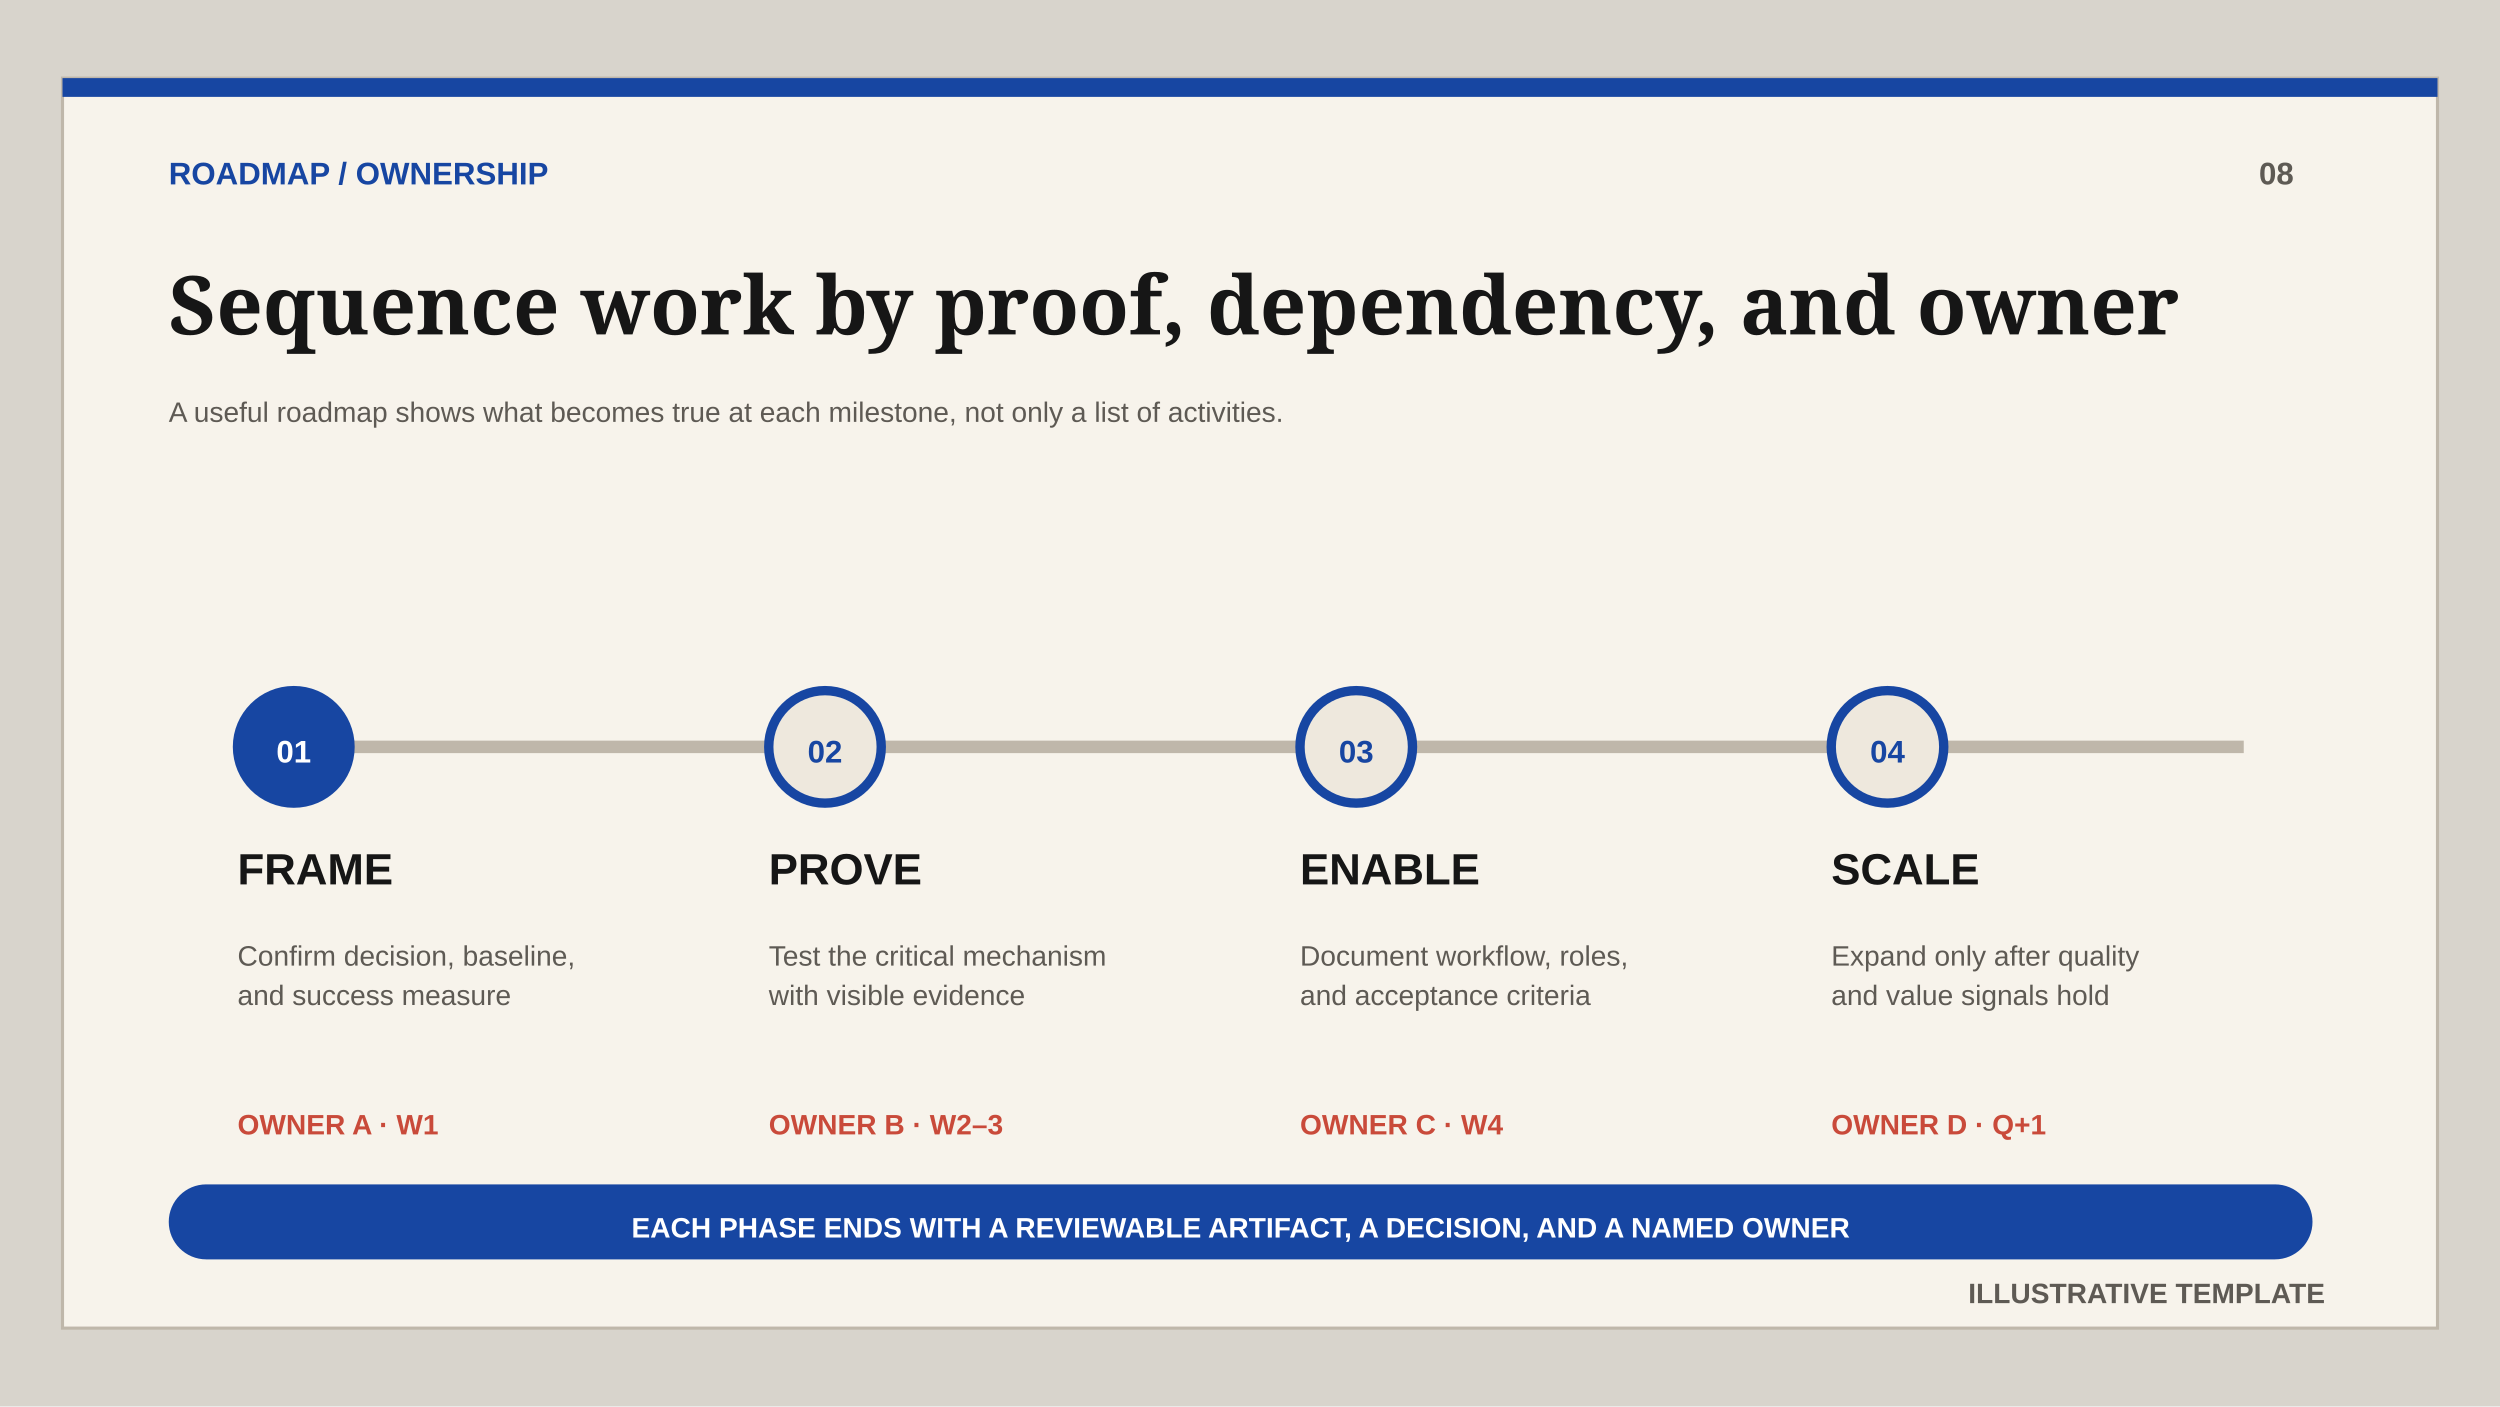
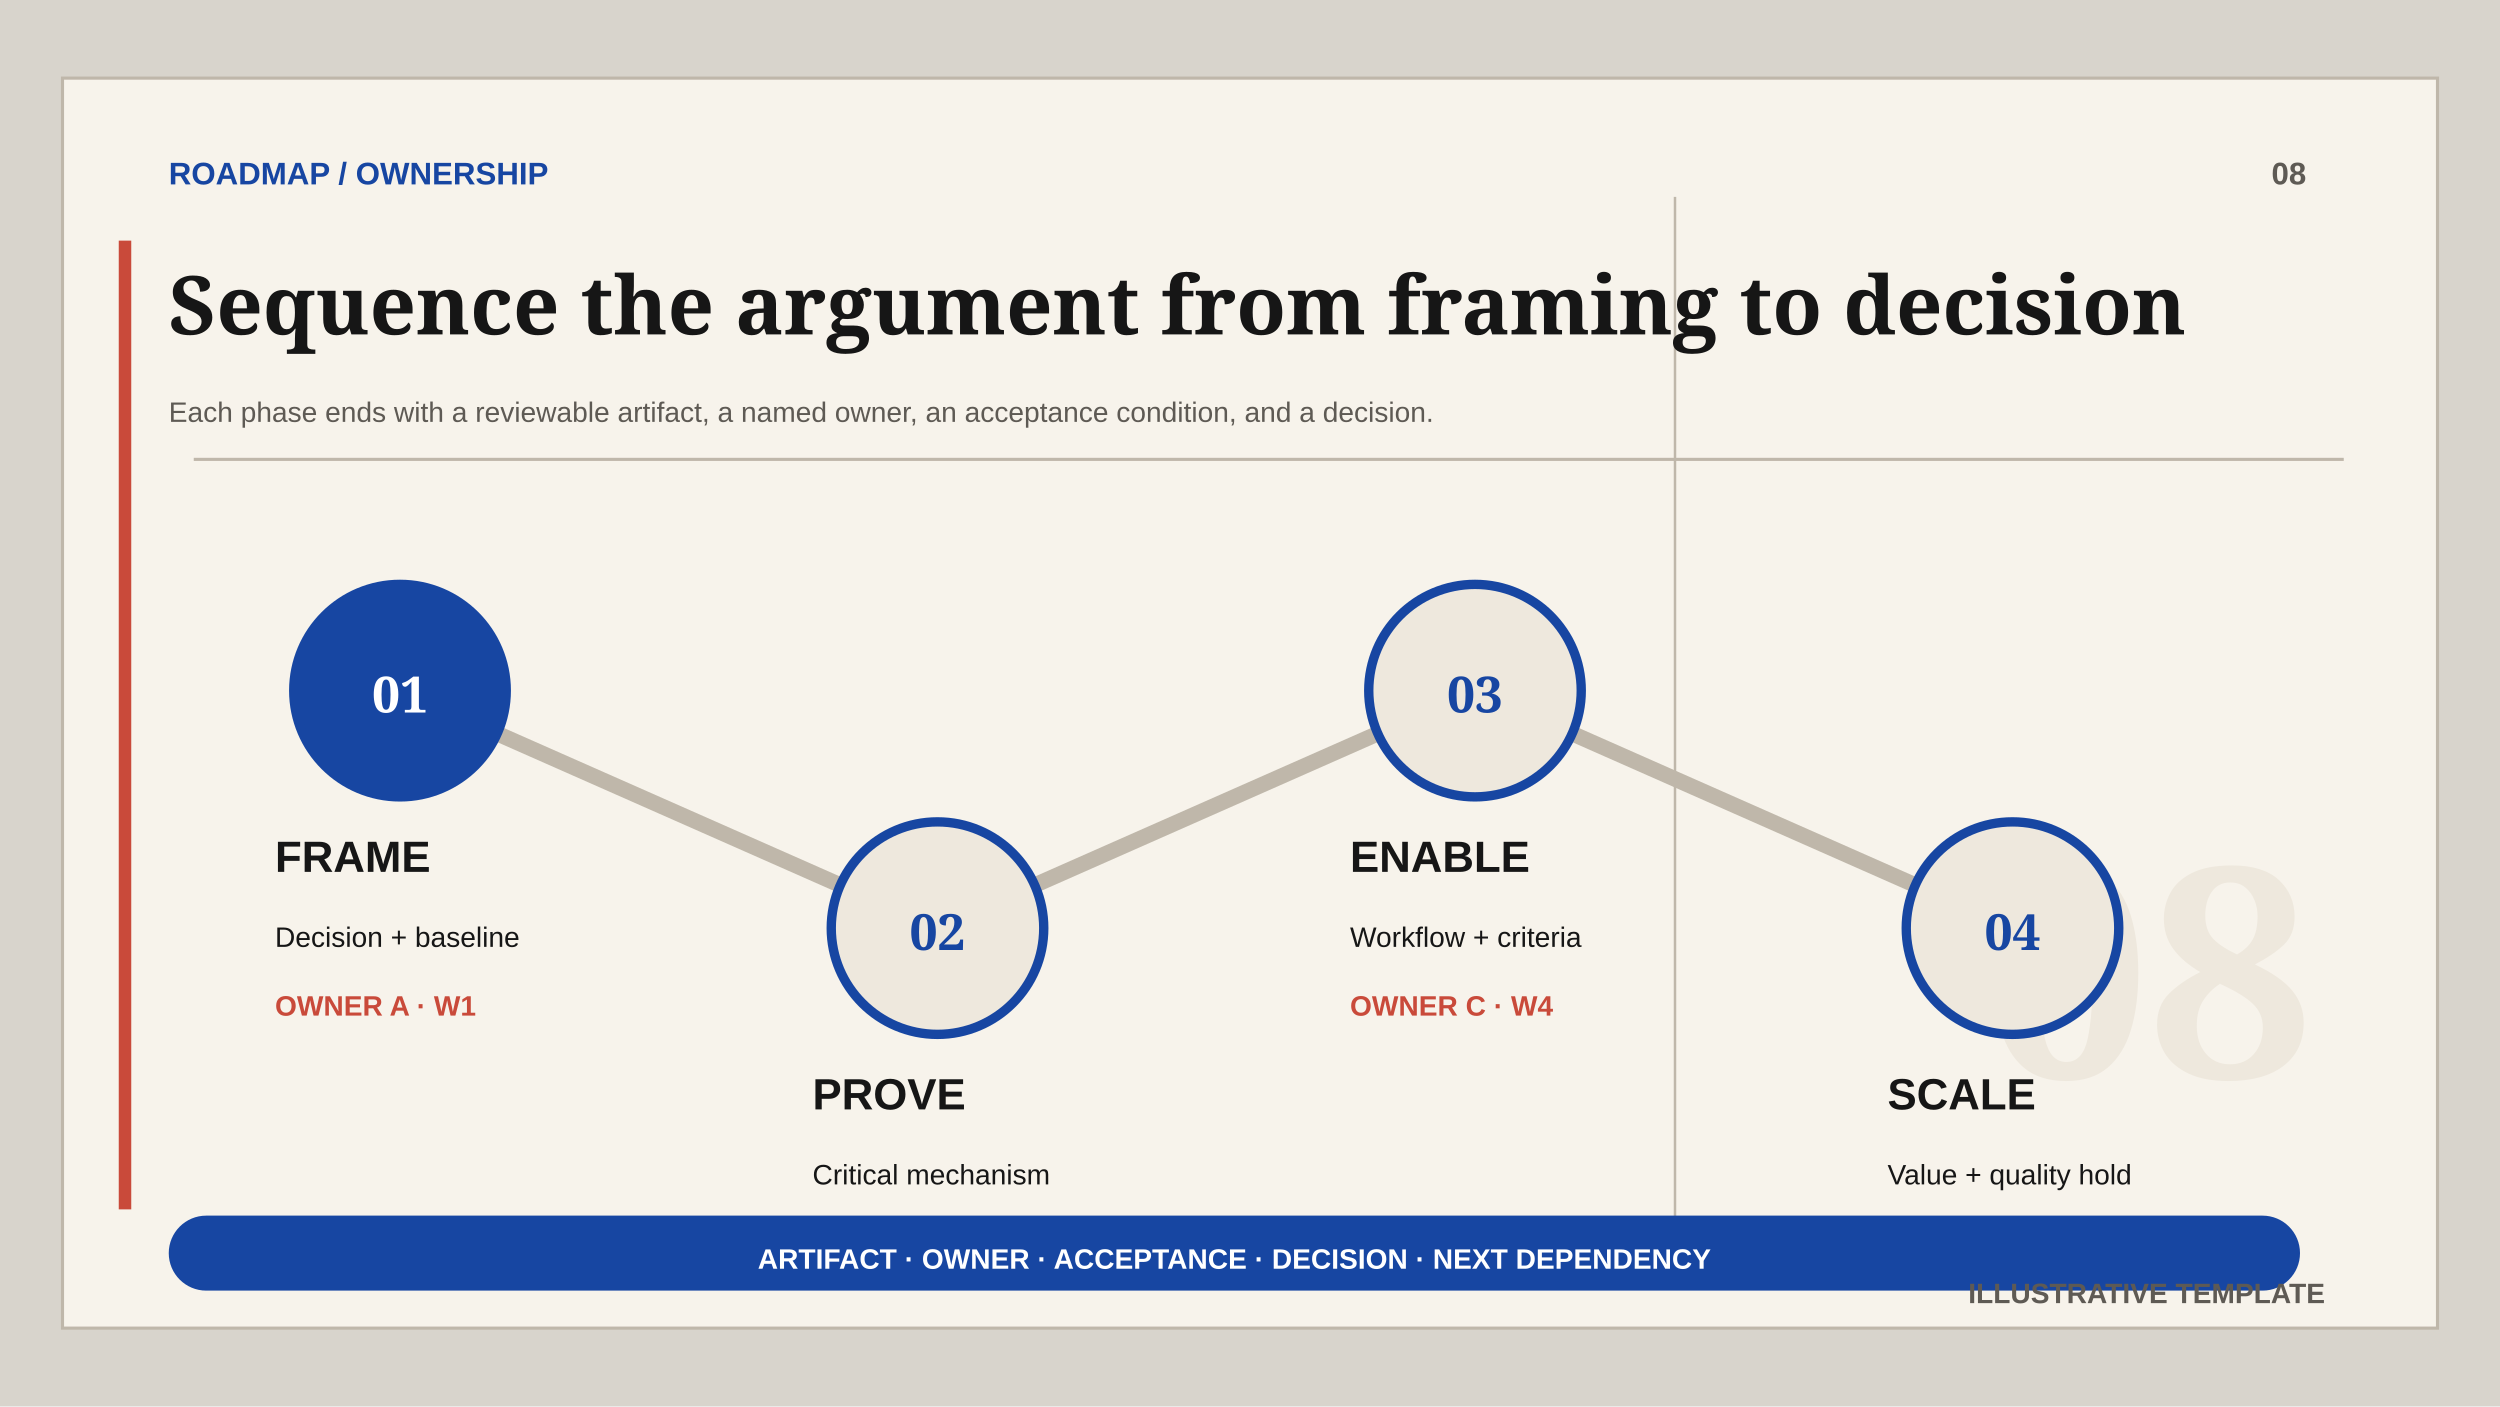
<svg xmlns="http://www.w3.org/2000/svg" width="1600" height="900" viewBox="0 0 1600 900">
  <rect x="0" y="0" width="1600" height="900" rx="0" fill="#D8D4CC" stroke="none" stroke-width="0" />
  <g transform="translate(40 50) scale(2)">
    <rect x="0" y="0" width="760" height="400" rx="0" fill="#F7F3EB" stroke="#BFB7AA" stroke-width="1" />
-     <rect x="0" y="0" width="760" height="6" rx="0" fill="#1746A2" stroke="none" stroke-width="0" />
+     <rect x="18" y="52" width="4" height="310" rx="0" fill="#C94A3A" stroke="none" stroke-width="0" />
+     <line x1="42" y1="122" x2="730" y2="122" stroke="#BFB7AA" stroke-width="1" />
+     <line x1="516" y1="38" x2="516" y2="372" stroke="#BFB7AA" stroke-width="0.8" />
+     <text data-role="metric" x="720" y="320" font-family="Georgia" font-size="94" font-weight="700" fill="#EEE8DD" text-anchor="end">
+       <tspan x="720" dy="0">08</tspan>
+     </text>
    <text data-role="label" x="34" y="34" font-family="Arial" font-size="10" font-weight="700" fill="#1746A2" text-anchor="start">
      <tspan x="34" dy="0">ROADMAP / OWNERSHIP</tspan>
    </text>
-     <text data-role="page-number" x="714" y="34" font-family="Arial" font-size="10" font-weight="700" fill="#5E5A54" text-anchor="end">
-       <tspan x="714" dy="0">08</tspan>
+     <text data-role="page-number" x="718" y="34" font-family="Arial" font-size="10" font-weight="700" fill="#5E5A54" text-anchor="end">
+       <tspan x="718" dy="0">08</tspan>
    </text>
    <text data-role="slide-title" x="34" y="82" font-family="Georgia" font-size="26" font-weight="700" fill="#161616" text-anchor="start">
-       <tspan x="34" dy="0">Sequence work by proof, dependency, and owner</tspan>
+       <tspan x="34" dy="0">Sequence the argument from framing to decision</tspan>
    </text>
    <text data-role="caption" x="34" y="110" font-family="Arial" font-size="9" font-weight="400" fill="#5E5A54" text-anchor="start">
-       <tspan x="34" dy="0">A useful roadmap shows what becomes true at each milestone, not only a list of activities.</tspan>
+       <tspan x="34" dy="0">Each phase ends with a reviewable artifact, a named owner, an acceptance condition, and a decision.</tspan>
    </text>
-     <line x1="64" y1="214" x2="698" y2="214" stroke="#BFB7AA" stroke-width="4" />
-     <circle cx="74" cy="214" r="18" fill="#1746A2" stroke="#1746A2" stroke-width="3" />
-     <text data-role="page-number" x="74" y="219" font-family="Arial" font-size="10" font-weight="700" fill="#FFFFFF" text-anchor="middle">
-       <tspan x="74" dy="0">01</tspan>
+     <polyline points="108,196 280,272 452,196 624,272" fill="none" stroke="#BFB7AA" stroke-width="5" />
+     <circle cx="108" cy="196" r="34" fill="#1746A2" stroke="#1746A2" stroke-width="3" />
+     <text data-role="metric" x="108" y="203" font-family="Georgia" font-size="16" font-weight="700" fill="#FFFFFF" text-anchor="middle">
+       <tspan x="108" dy="0">01</tspan>
    </text>
-     <text data-role="subheading" x="56" y="258" font-family="Arial" font-size="14" font-weight="700" fill="#161616" text-anchor="start">
-       <tspan x="56" dy="0">FRAME</tspan>
+     <text data-role="subheading" x="68" y="254" font-family="Arial" font-size="14" font-weight="700" fill="#161616" text-anchor="start">
+       <tspan x="68" dy="0">FRAME</tspan>
    </text>
-     <text data-role="body" x="56" y="284" font-family="Arial" font-size="9" font-weight="400" fill="#5E5A54" text-anchor="start">
-       <tspan x="56" dy="0">Confirm decision, baseline,</tspan>
-       <tspan x="56" dy="12.6">and success measure</tspan>
+     <text data-role="body" x="68" y="278" font-family="Arial" font-size="9" font-weight="400" fill="#161616" text-anchor="start">
+       <tspan x="68" dy="0">Decision + baseline</tspan>
    </text>
-     <text data-role="annotation" x="56" y="338" font-family="Arial" font-size="9" font-weight="700" fill="#C94A3A" text-anchor="start">
-       <tspan x="56" dy="0">OWNER A · W1</tspan>
+     <text data-role="annotation" x="68" y="300" font-family="Arial" font-size="9" font-weight="700" fill="#C94A3A" text-anchor="start">
+       <tspan x="68" dy="0">OWNER A · W1</tspan>
    </text>
-     <circle cx="244" cy="214" r="18" fill="#EEE8DD" stroke="#1746A2" stroke-width="3" />
-     <text data-role="page-number" x="244" y="219" font-family="Arial" font-size="10" font-weight="700" fill="#1746A2" text-anchor="middle">
-       <tspan x="244" dy="0">02</tspan>
+     <circle cx="280" cy="272" r="34" fill="#EEE8DD" stroke="#1746A2" stroke-width="3" />
+     <text data-role="metric" x="280" y="279" font-family="Georgia" font-size="16" font-weight="700" fill="#1746A2" text-anchor="middle">
+       <tspan x="280" dy="0">02</tspan>
    </text>
-     <text data-role="subheading" x="226" y="258" font-family="Arial" font-size="14" font-weight="700" fill="#161616" text-anchor="start">
-       <tspan x="226" dy="0">PROVE</tspan>
+     <text data-role="subheading" x="240" y="330" font-family="Arial" font-size="14" font-weight="700" fill="#161616" text-anchor="start">
+       <tspan x="240" dy="0">PROVE</tspan>
    </text>
-     <text data-role="body" x="226" y="284" font-family="Arial" font-size="9" font-weight="400" fill="#5E5A54" text-anchor="start">
-       <tspan x="226" dy="0">Test the critical mechanism</tspan>
-       <tspan x="226" dy="12.6">with visible evidence</tspan>
+     <text data-role="body" x="240" y="354" font-family="Arial" font-size="9" font-weight="400" fill="#161616" text-anchor="start">
+       <tspan x="240" dy="0">Critical mechanism</tspan>
    </text>
-     <text data-role="annotation" x="226" y="338" font-family="Arial" font-size="9" font-weight="700" fill="#C94A3A" text-anchor="start">
-       <tspan x="226" dy="0">OWNER B · W2–3</tspan>
+     <text data-role="annotation" x="240" y="376" font-family="Arial" font-size="9" font-weight="700" fill="#C94A3A" text-anchor="start">
+       <tspan x="240" dy="0">OWNER B · W2–3</tspan>
    </text>
-     <circle cx="414" cy="214" r="18" fill="#EEE8DD" stroke="#1746A2" stroke-width="3" />
-     <text data-role="page-number" x="414" y="219" font-family="Arial" font-size="10" font-weight="700" fill="#1746A2" text-anchor="middle">
-       <tspan x="414" dy="0">03</tspan>
+     <circle cx="452" cy="196" r="34" fill="#EEE8DD" stroke="#1746A2" stroke-width="3" />
+     <text data-role="metric" x="452" y="203" font-family="Georgia" font-size="16" font-weight="700" fill="#1746A2" text-anchor="middle">
+       <tspan x="452" dy="0">03</tspan>
    </text>
-     <text data-role="subheading" x="396" y="258" font-family="Arial" font-size="14" font-weight="700" fill="#161616" text-anchor="start">
-       <tspan x="396" dy="0">ENABLE</tspan>
+     <text data-role="subheading" x="412" y="254" font-family="Arial" font-size="14" font-weight="700" fill="#161616" text-anchor="start">
+       <tspan x="412" dy="0">ENABLE</tspan>
    </text>
-     <text data-role="body" x="396" y="284" font-family="Arial" font-size="9" font-weight="400" fill="#5E5A54" text-anchor="start">
-       <tspan x="396" dy="0">Document workflow, roles,</tspan>
-       <tspan x="396" dy="12.6">and acceptance criteria</tspan>
+     <text data-role="body" x="412" y="278" font-family="Arial" font-size="9" font-weight="400" fill="#161616" text-anchor="start">
+       <tspan x="412" dy="0">Workflow + criteria</tspan>
    </text>
-     <text data-role="annotation" x="396" y="338" font-family="Arial" font-size="9" font-weight="700" fill="#C94A3A" text-anchor="start">
-       <tspan x="396" dy="0">OWNER C · W4</tspan>
+     <text data-role="annotation" x="412" y="300" font-family="Arial" font-size="9" font-weight="700" fill="#C94A3A" text-anchor="start">
+       <tspan x="412" dy="0">OWNER C · W4</tspan>
    </text>
-     <circle cx="584" cy="214" r="18" fill="#EEE8DD" stroke="#1746A2" stroke-width="3" />
-     <text data-role="page-number" x="584" y="219" font-family="Arial" font-size="10" font-weight="700" fill="#1746A2" text-anchor="middle">
-       <tspan x="584" dy="0">04</tspan>
+     <circle cx="624" cy="272" r="34" fill="#EEE8DD" stroke="#1746A2" stroke-width="3" />
+     <text data-role="metric" x="624" y="279" font-family="Georgia" font-size="16" font-weight="700" fill="#1746A2" text-anchor="middle">
+       <tspan x="624" dy="0">04</tspan>
    </text>
-     <text data-role="subheading" x="566" y="258" font-family="Arial" font-size="14" font-weight="700" fill="#161616" text-anchor="start">
-       <tspan x="566" dy="0">SCALE</tspan>
+     <text data-role="subheading" x="584" y="330" font-family="Arial" font-size="14" font-weight="700" fill="#161616" text-anchor="start">
+       <tspan x="584" dy="0">SCALE</tspan>
    </text>
-     <text data-role="body" x="566" y="284" font-family="Arial" font-size="9" font-weight="400" fill="#5E5A54" text-anchor="start">
-       <tspan x="566" dy="0">Expand only after quality</tspan>
-       <tspan x="566" dy="12.6">and value signals hold</tspan>
+     <text data-role="body" x="584" y="354" font-family="Arial" font-size="9" font-weight="400" fill="#161616" text-anchor="start">
+       <tspan x="584" dy="0">Value + quality hold</tspan>
    </text>
-     <text data-role="annotation" x="566" y="338" font-family="Arial" font-size="9" font-weight="700" fill="#C94A3A" text-anchor="start">
-       <tspan x="566" dy="0">OWNER D · Q+1</tspan>
+     <text data-role="annotation" x="584" y="376" font-family="Arial" font-size="9" font-weight="700" fill="#C94A3A" text-anchor="start">
+       <tspan x="584" dy="0">OWNER D · Q+1</tspan>
    </text>
-     <rect x="34" y="354" width="686" height="24" rx="12" fill="#1746A2" stroke="none" stroke-width="0" />
-     <text data-role="source" x="377" y="371" font-family="Arial" font-size="9" font-weight="700" fill="#FFFFFF" text-anchor="middle">
-       <tspan x="377" dy="0">EACH PHASE ENDS WITH A REVIEWABLE ARTIFACT, A DECISION, AND A NAMED OWNER</tspan>
+     <rect x="34" y="364" width="682" height="24" rx="12" fill="#1746A2" stroke="none" stroke-width="0" />
+     <text data-role="source" x="375" y="381" font-family="Arial" font-size="9" font-weight="700" fill="#FFFFFF" text-anchor="middle">
+       <tspan x="375" dy="0">ARTIFACT · OWNER · ACCEPTANCE · DECISION · NEXT DEPENDENCY</tspan>
    </text>
    <text data-role="source" x="724" y="392" font-family="Arial" font-size="9" font-weight="700" fill="#5E5A54" text-anchor="end">
      <tspan x="724" dy="0">ILLUSTRATIVE TEMPLATE</tspan>
    </text>
  </g>
</svg>
